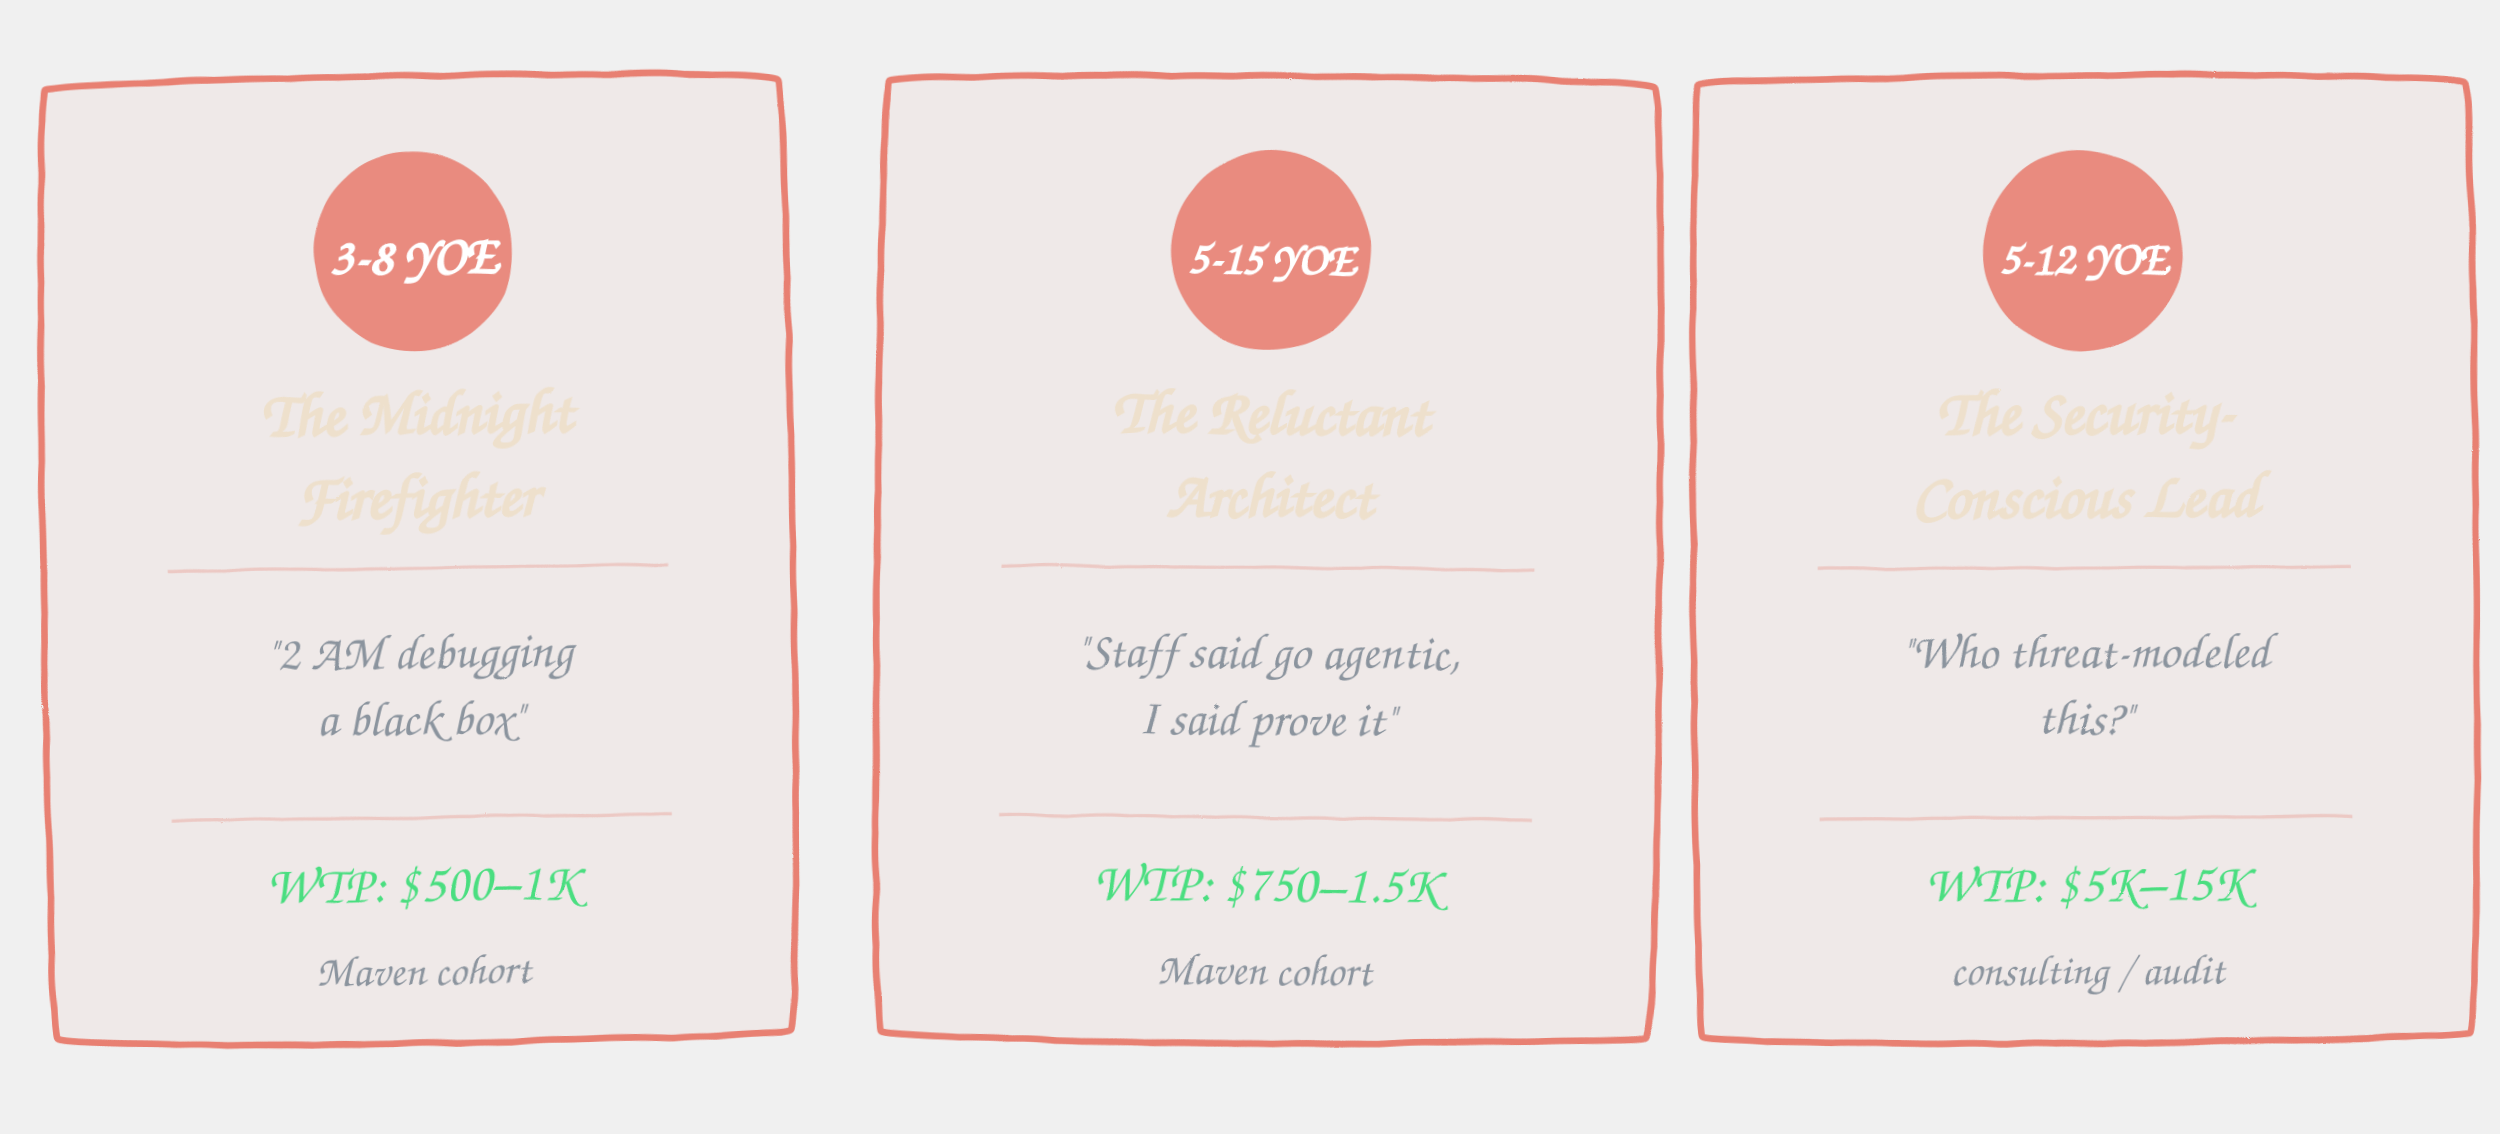
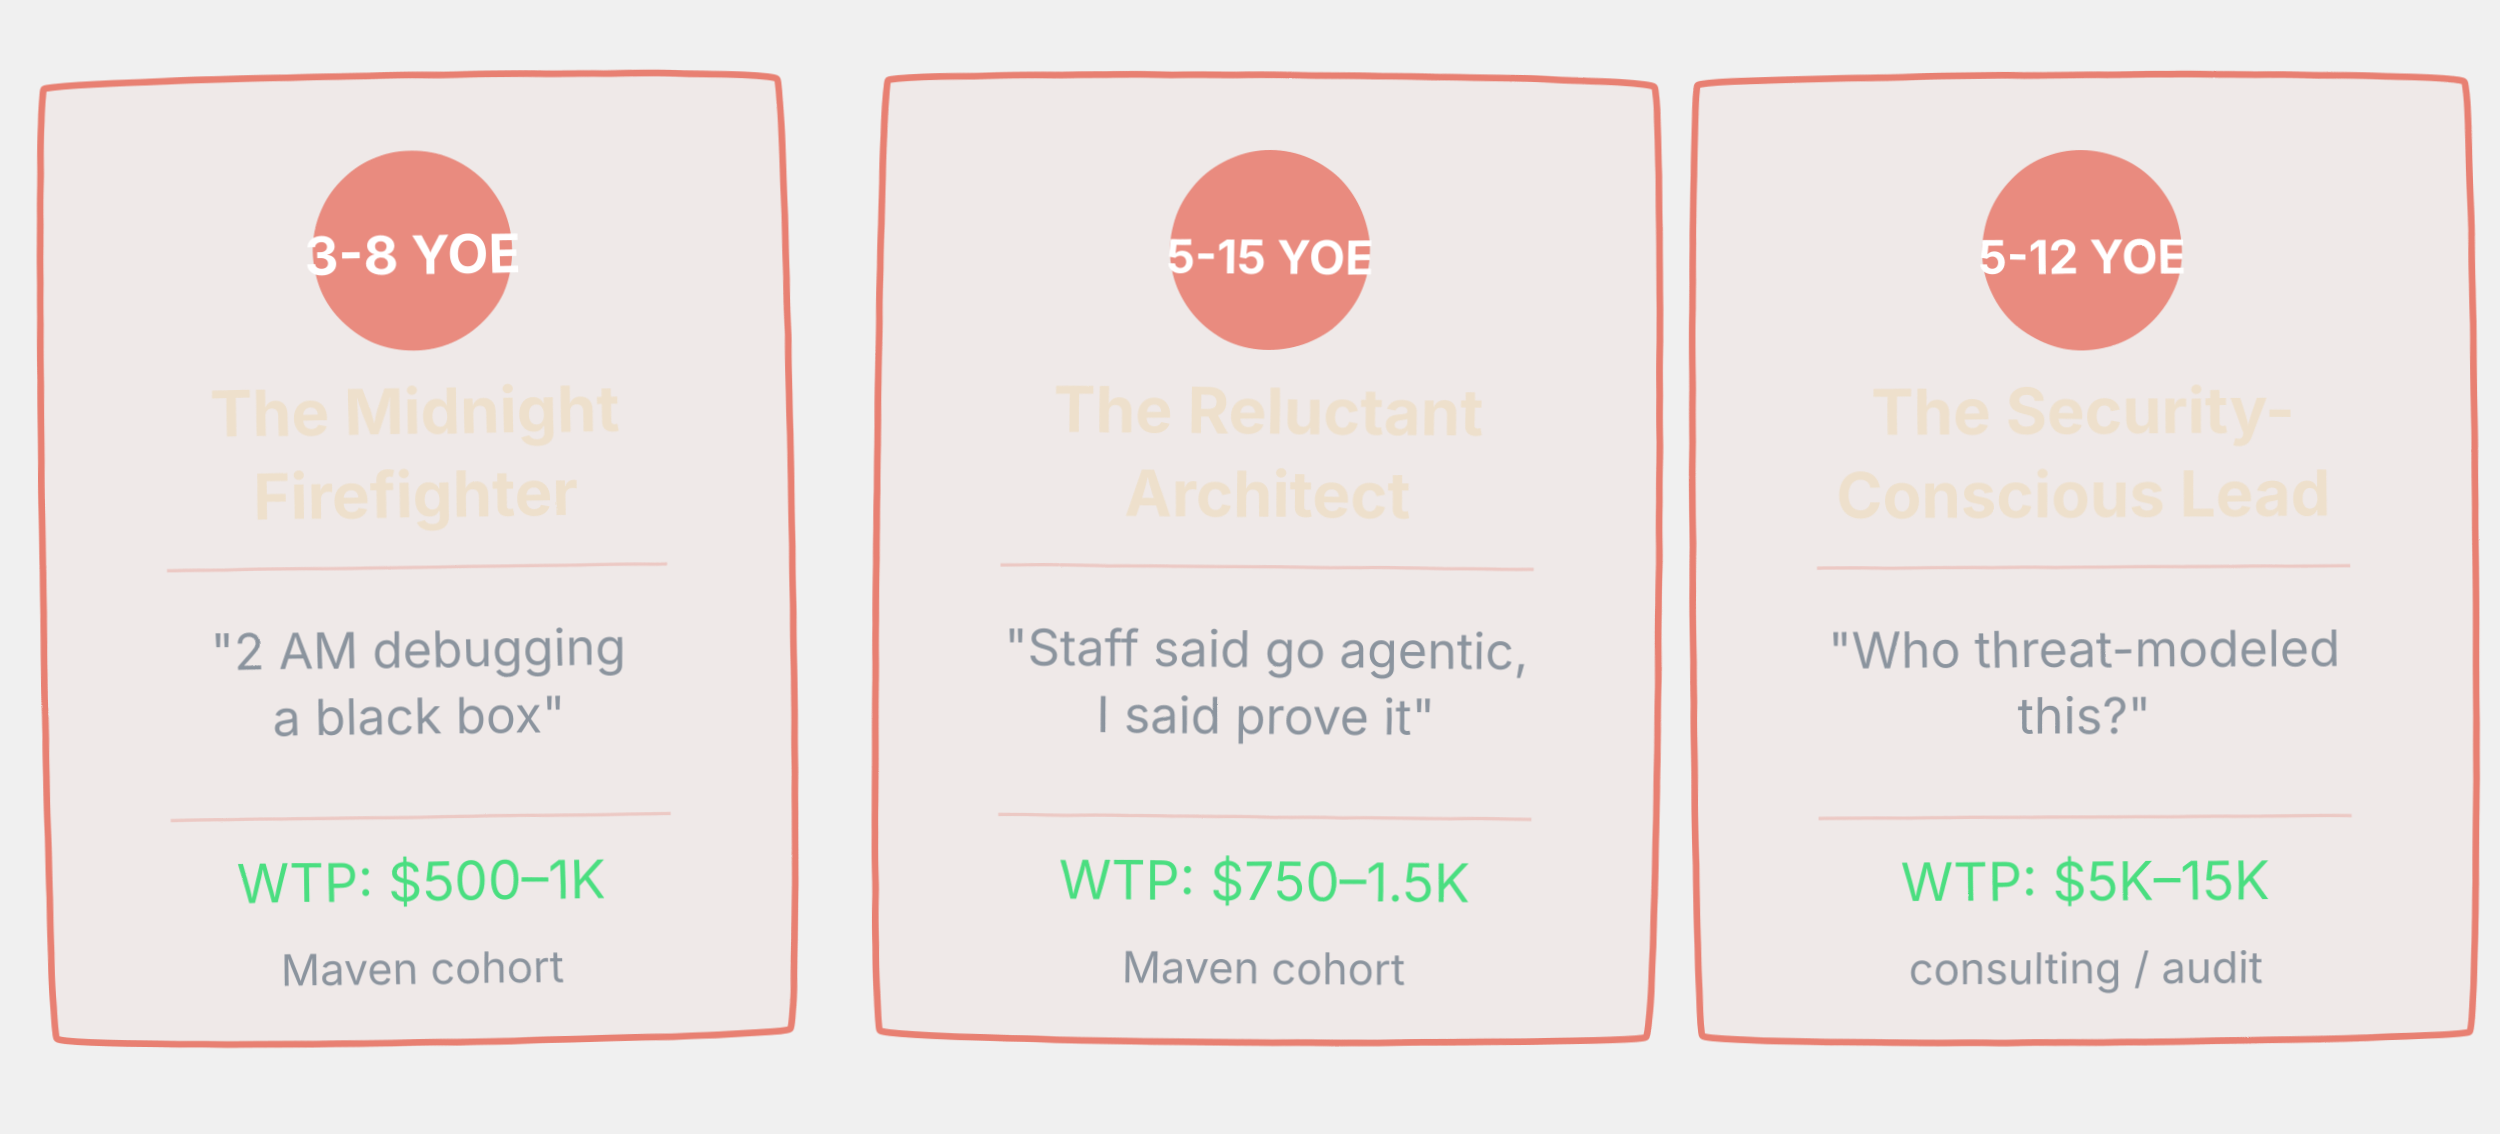
<svg xmlns="http://www.w3.org/2000/svg" viewBox="0 0 750 340" style="width:100%;max-width:750px;">
  <defs>
    <filter id="roughen-4" x="-2%" y="-2%" width="104%" height="104%">
      <feTurbulence type="turbulence" baseFrequency="0.03" numOctaves="2" result="noise" seed="4" />
-       <feDisplacementMap in="SourceGraphic" in2="noise" scale="1.2" xChannelSelector="R" yChannelSelector="G" />
+       <feDisplacementMap in="SourceGraphic" in2="noise" scale="0.4" xChannelSelector="R" yChannelSelector="G" />
    </filter>
  </defs>
  <g filter="url(#roughen-4)" transform="rotate(-0.8, 130, 170)">
    <path d="M 15,25 C 18,22 232,21 235,25 C 238,28 239,308 235,310 C 232,313 18,314 15,310 C 12,307 12,28 15,25 Z" fill="rgba(232,128,114,0.06)" stroke="#e88072" stroke-width="2" stroke-linecap="round" stroke-linejoin="round" />
    <circle cx="125" cy="75" r="30" fill="#e88072" opacity="0.9" />
-     <text x="125" y="82" text-anchor="middle" font-family="'Caveat', cursive" font-size="16" fill="white" font-weight="700">3-8 YOE</text>
-     <text x="125" y="130" text-anchor="middle" font-family="'Caveat', cursive" font-size="19" fill="#eee0cc" font-weight="700">The Midnight</text>
-     <text x="125" y="155" text-anchor="middle" font-family="'Caveat', cursive" font-size="19" fill="#eee0cc" font-weight="700">Firefighter</text>
+     <text x="125" y="82" text-anchor="middle" font-family="'Inter', sans-serif" font-size="16" fill="white" font-weight="700">3-8 YOE</text>
+     <text x="125" y="130" text-anchor="middle" font-family="'Inter', sans-serif" font-size="19" fill="#eee0cc" font-weight="700">The Midnight</text>
+     <text x="125" y="155" text-anchor="middle" font-family="'Inter', sans-serif" font-size="19" fill="#eee0cc" font-weight="700">Firefighter</text>
    <line x1="50" y1="170" x2="200" y2="170" stroke="#e88072" stroke-width="1" opacity="0.3" />
-     <text x="125" y="200" text-anchor="middle" font-family="'Caveat', cursive" font-size="15" fill="#8b949e">"2 AM debugging</text>
-     <text x="125" y="220" text-anchor="middle" font-family="'Caveat', cursive" font-size="15" fill="#8b949e">a black box"</text>
+     <text x="125" y="200" text-anchor="middle" font-family="'Inter', sans-serif" font-size="15" fill="#8b949e">"2 AM debugging</text>
+     <text x="125" y="220" text-anchor="middle" font-family="'Inter', sans-serif" font-size="15" fill="#8b949e">a black box"</text>
    <line x1="50" y1="245" x2="200" y2="245" stroke="#e88072" stroke-width="1" opacity="0.3" />
-     <text x="125" y="270" text-anchor="middle" font-family="'Caveat', cursive" font-size="16" fill="#4ade80">WTP: $500–1K</text>
-     <text x="125" y="295" text-anchor="middle" font-family="'Caveat', cursive" font-size="13" fill="#8b949e">Maven cohort</text>
+     <text x="125" y="270" text-anchor="middle" font-family="'Inter', sans-serif" font-size="16" fill="#4ade80">WTP: $500–1K</text>
+     <text x="125" y="295" text-anchor="middle" font-family="'Inter', sans-serif" font-size="13" fill="#8b949e">Maven cohort</text>
  </g>
  <g filter="url(#roughen-4)" transform="rotate(0.5, 380, 170)">
    <path d="M 265,25 C 268,22 492,21 495,25 C 498,28 499,308 495,310 C 492,313 268,314 265,310 C 262,307 262,28 265,25 Z" fill="rgba(232,128,114,0.06)" stroke="#e88072" stroke-width="2" stroke-linecap="round" stroke-linejoin="round" />
    <circle cx="380" cy="75" r="30" fill="#e88072" opacity="0.9" />
-     <text x="380" y="82" text-anchor="middle" font-family="'Caveat', cursive" font-size="14" fill="white" font-weight="700">5-15 YOE</text>
-     <text x="380" y="130" text-anchor="middle" font-family="'Caveat', cursive" font-size="19" fill="#eee0cc" font-weight="700">The Reluctant</text>
-     <text x="380" y="155" text-anchor="middle" font-family="'Caveat', cursive" font-size="19" fill="#eee0cc" font-weight="700">Architect</text>
+     <text x="380" y="82" text-anchor="middle" font-family="'Inter', sans-serif" font-size="14" fill="white" font-weight="700">5-15 YOE</text>
+     <text x="380" y="130" text-anchor="middle" font-family="'Inter', sans-serif" font-size="19" fill="#eee0cc" font-weight="700">The Reluctant</text>
+     <text x="380" y="155" text-anchor="middle" font-family="'Inter', sans-serif" font-size="19" fill="#eee0cc" font-weight="700">Architect</text>
    <line x1="300" y1="170" x2="460" y2="170" stroke="#e88072" stroke-width="1" opacity="0.3" />
-     <text x="380" y="200" text-anchor="middle" font-family="'Caveat', cursive" font-size="15" fill="#8b949e">"Staff said go agentic,</text>
-     <text x="380" y="220" text-anchor="middle" font-family="'Caveat', cursive" font-size="15" fill="#8b949e">I said prove it"</text>
+     <text x="380" y="200" text-anchor="middle" font-family="'Inter', sans-serif" font-size="15" fill="#8b949e">"Staff said go agentic,</text>
+     <text x="380" y="220" text-anchor="middle" font-family="'Inter', sans-serif" font-size="15" fill="#8b949e">I said prove it"</text>
    <line x1="300" y1="245" x2="460" y2="245" stroke="#e88072" stroke-width="1" opacity="0.3" />
-     <text x="380" y="270" text-anchor="middle" font-family="'Caveat', cursive" font-size="16" fill="#4ade80">WTP: $750–1.5K</text>
-     <text x="380" y="295" text-anchor="middle" font-family="'Caveat', cursive" font-size="13" fill="#8b949e">Maven cohort</text>
+     <text x="380" y="270" text-anchor="middle" font-family="'Inter', sans-serif" font-size="16" fill="#4ade80">WTP: $750–1.5K</text>
+     <text x="380" y="295" text-anchor="middle" font-family="'Inter', sans-serif" font-size="13" fill="#8b949e">Maven cohort</text>
  </g>
  <g filter="url(#roughen-4)" transform="rotate(-0.3, 625, 170)">
    <path d="M 510,25 C 513,22 737,21 740,25 C 743,28 744,308 740,310 C 737,313 513,314 510,310 C 507,307 507,28 510,25 Z" fill="rgba(232,128,114,0.06)" stroke="#e88072" stroke-width="2" stroke-linecap="round" stroke-linejoin="round" />
    <circle cx="625" cy="75" r="30" fill="#e88072" opacity="0.9" />
-     <text x="625" y="82" text-anchor="middle" font-family="'Caveat', cursive" font-size="14" fill="white" font-weight="700">5-12 YOE</text>
-     <text x="625" y="130" text-anchor="middle" font-family="'Caveat', cursive" font-size="19" fill="#eee0cc" font-weight="700">The Security-</text>
-     <text x="625" y="155" text-anchor="middle" font-family="'Caveat', cursive" font-size="19" fill="#eee0cc" font-weight="700">Conscious Lead</text>
+     <text x="625" y="82" text-anchor="middle" font-family="'Inter', sans-serif" font-size="14" fill="white" font-weight="700">5-12 YOE</text>
+     <text x="625" y="130" text-anchor="middle" font-family="'Inter', sans-serif" font-size="19" fill="#eee0cc" font-weight="700">The Security-</text>
+     <text x="625" y="155" text-anchor="middle" font-family="'Inter', sans-serif" font-size="19" fill="#eee0cc" font-weight="700">Conscious Lead</text>
    <line x1="545" y1="170" x2="705" y2="170" stroke="#e88072" stroke-width="1" opacity="0.3" />
-     <text x="625" y="200" text-anchor="middle" font-family="'Caveat', cursive" font-size="15" fill="#8b949e">"Who threat-modeled</text>
-     <text x="625" y="220" text-anchor="middle" font-family="'Caveat', cursive" font-size="15" fill="#8b949e">this?"</text>
+     <text x="625" y="200" text-anchor="middle" font-family="'Inter', sans-serif" font-size="15" fill="#8b949e">"Who threat-modeled</text>
+     <text x="625" y="220" text-anchor="middle" font-family="'Inter', sans-serif" font-size="15" fill="#8b949e">this?"</text>
    <line x1="545" y1="245" x2="705" y2="245" stroke="#e88072" stroke-width="1" opacity="0.3" />
-     <text x="625" y="270" text-anchor="middle" font-family="'Caveat', cursive" font-size="16" fill="#4ade80">WTP: $5K–15K</text>
-     <text x="625" y="295" text-anchor="middle" font-family="'Caveat', cursive" font-size="13" fill="#8b949e">consulting / audit</text>
+     <text x="625" y="270" text-anchor="middle" font-family="'Inter', sans-serif" font-size="16" fill="#4ade80">WTP: $5K–15K</text>
+     <text x="625" y="295" text-anchor="middle" font-family="'Inter', sans-serif" font-size="13" fill="#8b949e">consulting / audit</text>
  </g>
</svg>
